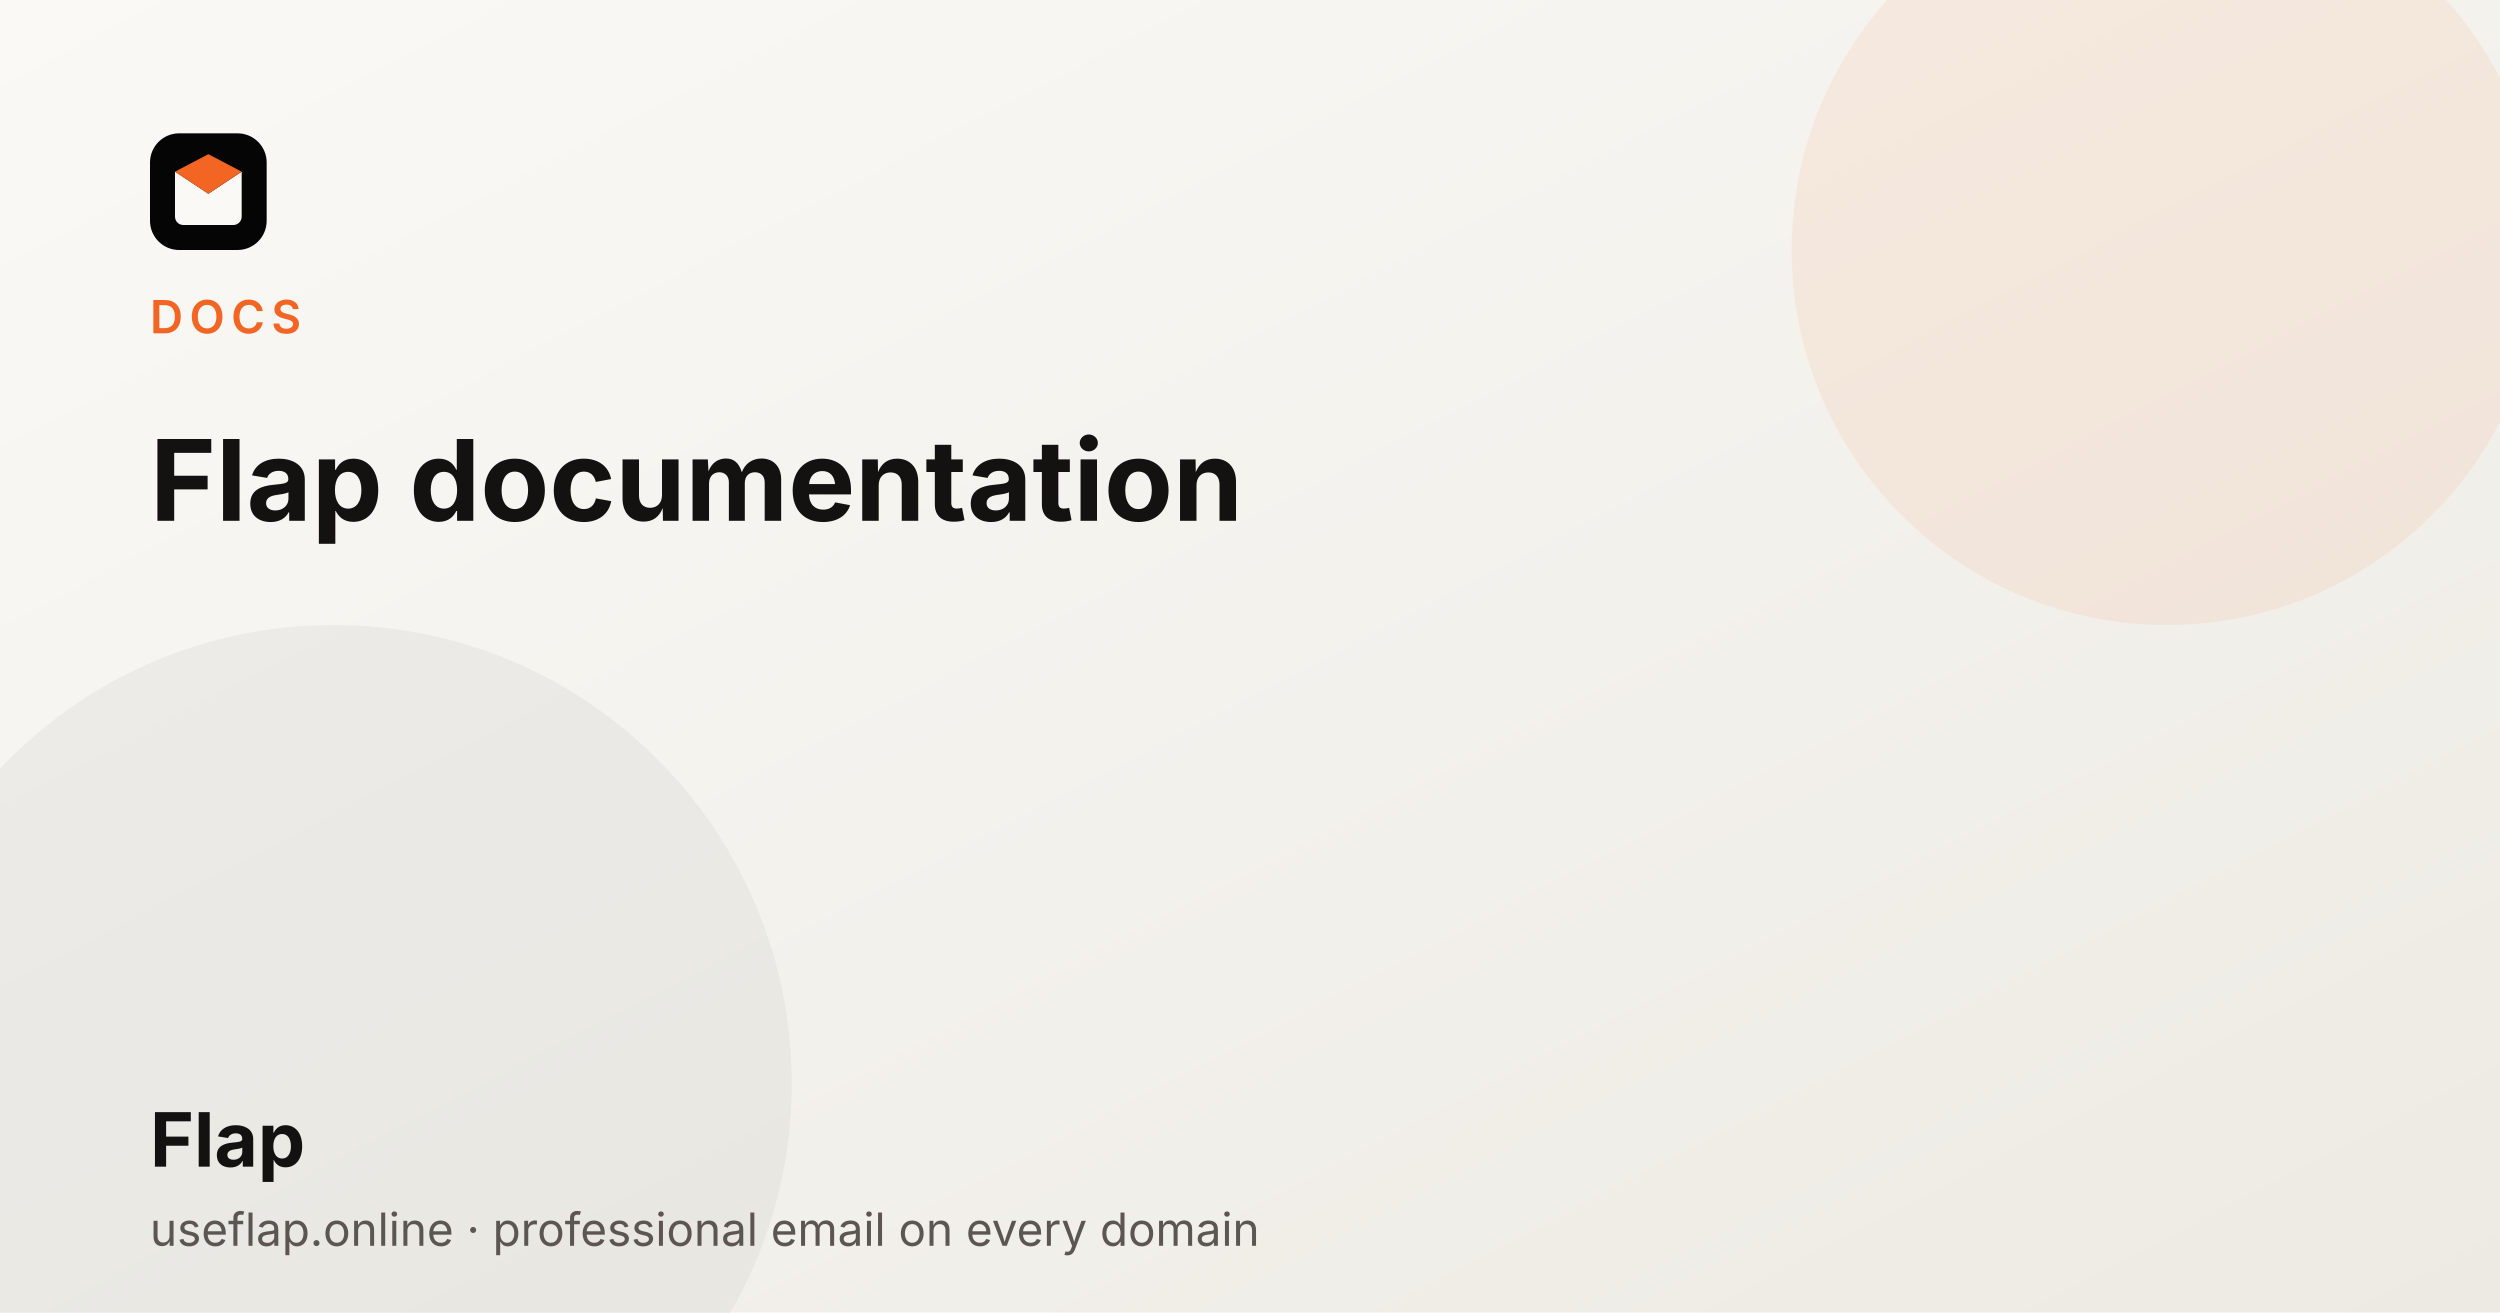
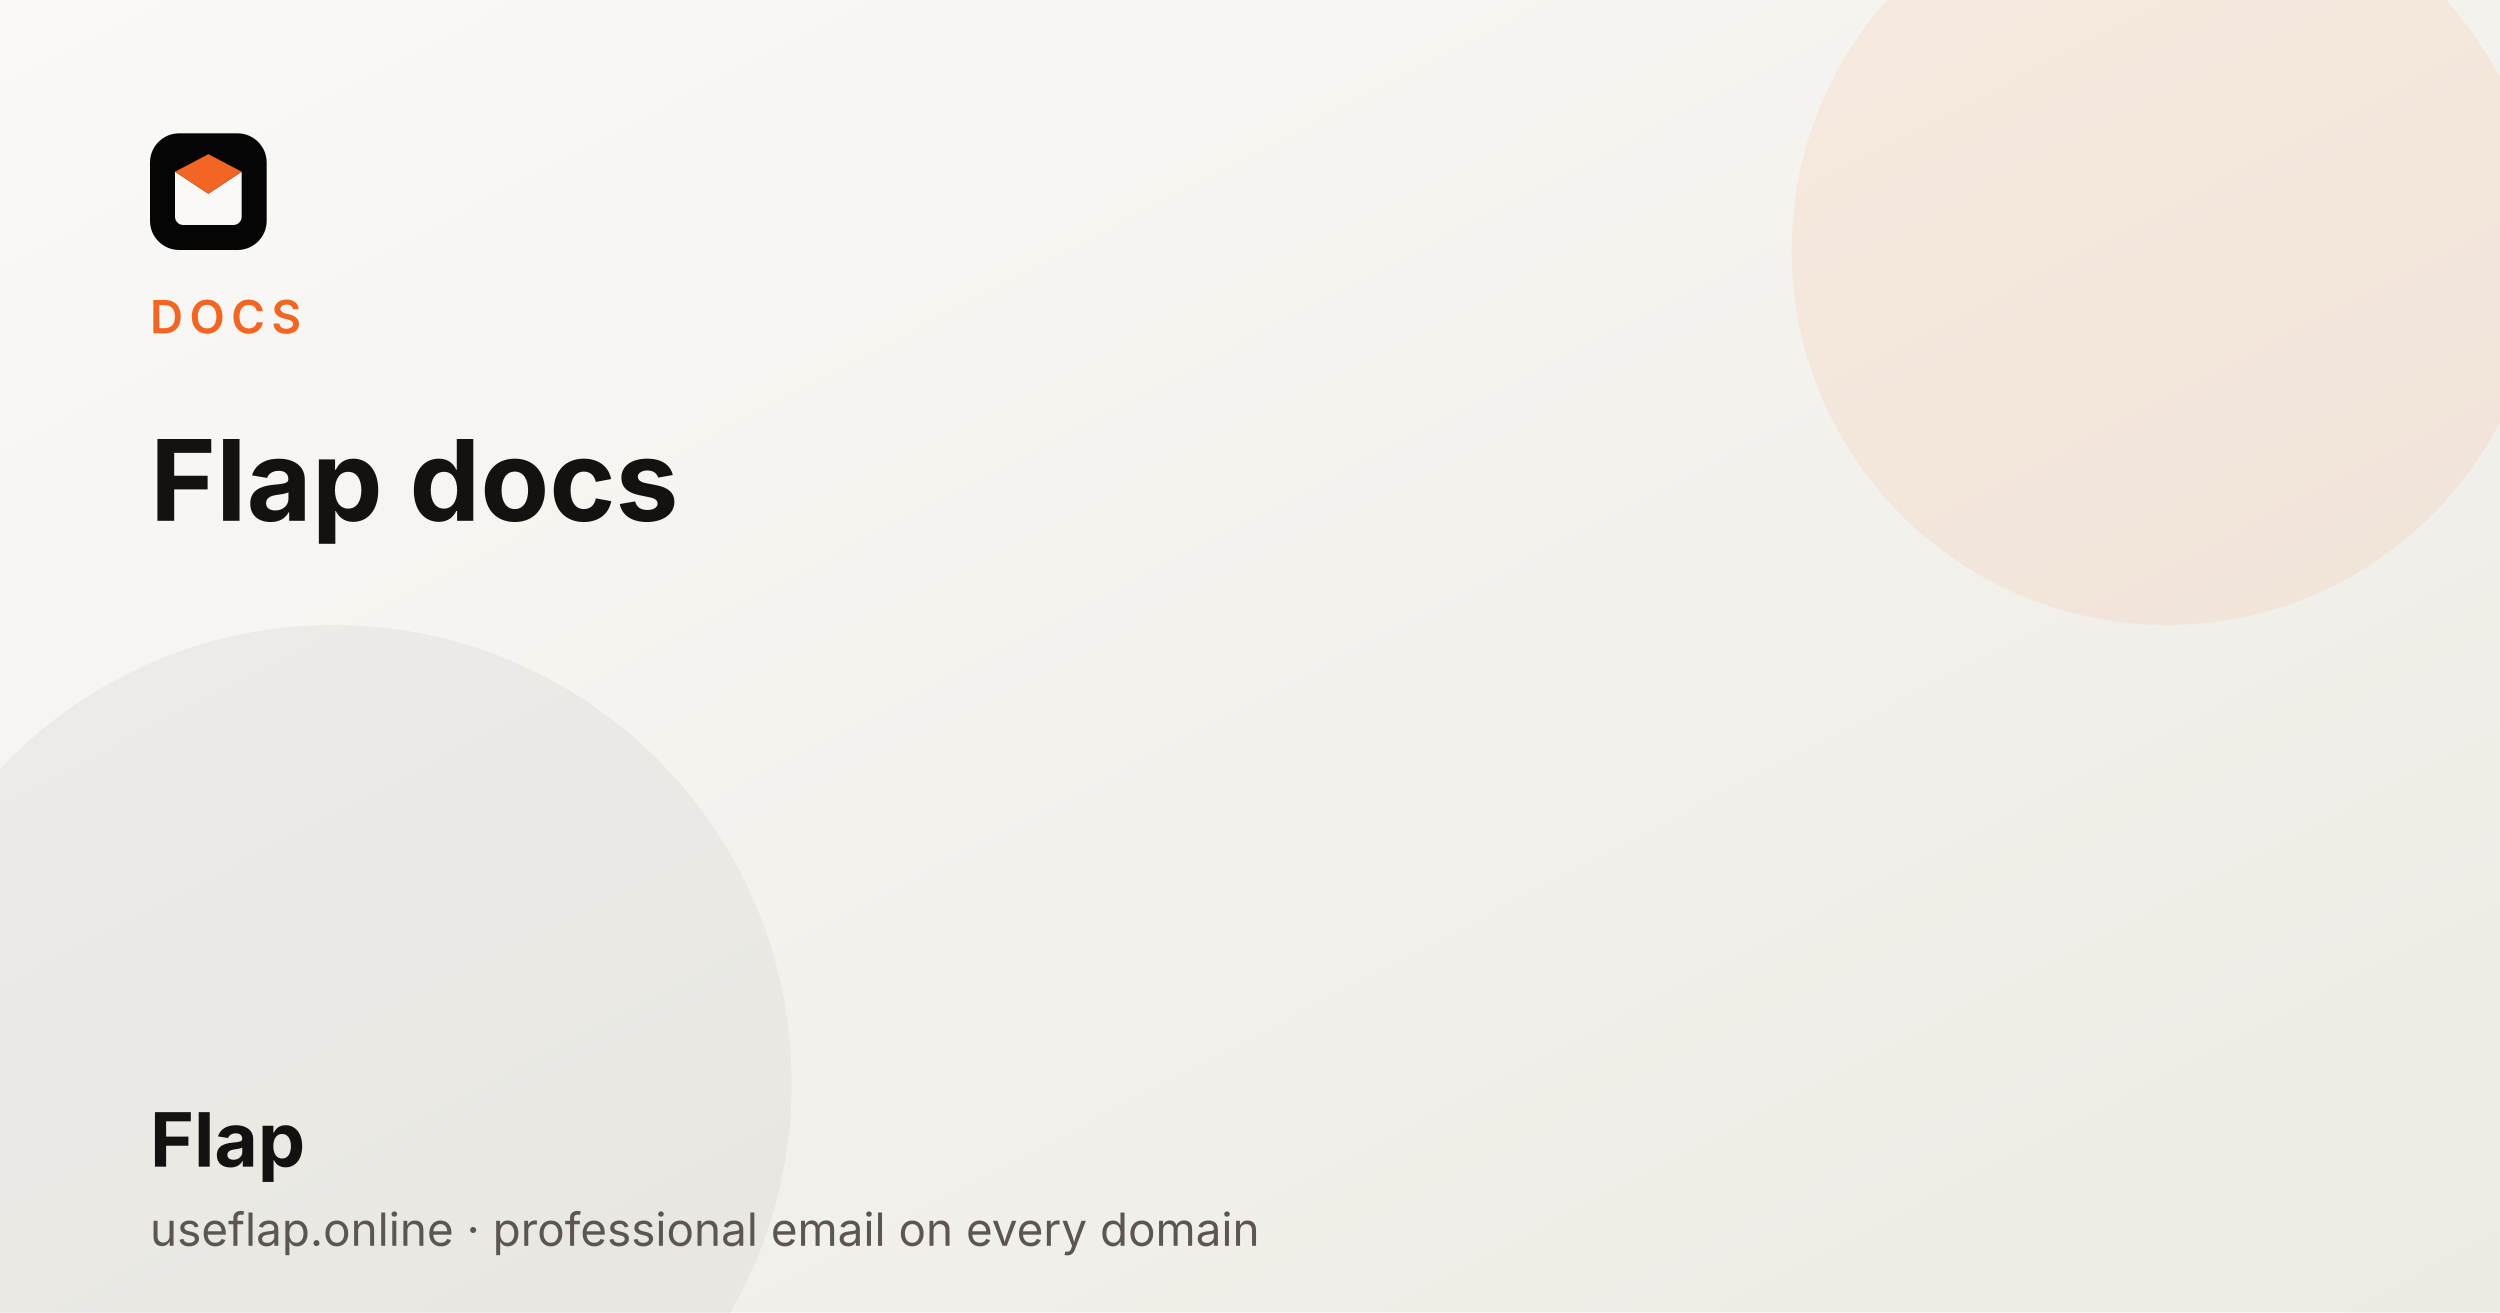
- <svg xmlns="http://www.w3.org/2000/svg" width="1200" height="630" viewBox="0 0 1200 630" role="img" aria-label="Flap documentation">
+ <svg xmlns="http://www.w3.org/2000/svg" width="1200" height="630" viewBox="0 0 1200 630" role="img" aria-label="Flap docs">
  <defs>
    <linearGradient id="bg" x1="0" y1="0" x2="1" y2="1">
      <stop offset="0%" stop-color="#FAF9F6" />
      <stop offset="55%" stop-color="#F3F1EC" />
      <stop offset="100%" stop-color="#EDEAE3" />
    </linearGradient>
  </defs>
  <rect width="1200" height="630" fill="url(#bg)" />
  <circle cx="1040" cy="120" r="180" fill="#F26522" fill-opacity="0.08" />
  <circle cx="160" cy="520" r="220" fill="#141211" fill-opacity="0.04" />
  <rect x="72" y="64" width="56" height="56" rx="14" fill="#050505" />
  <path d="M84 82.4L100 93l16-10.6V104a4 4 0 0 1-4 4H88a4 4 0 0 1-4-4V82.4z" fill="#FAF9F6" />
  <path d="M84 82.4L100 93l16-10.6L100 74 84 82.4z" fill="#F26522" />
  <text x="72" y="160" fill="#F26522" font-family="Inter, ui-sans-serif, system-ui, sans-serif" font-size="22" font-weight="600" letter-spacing="0.14em">DOCS</text>
  <text x="72" y="250" fill="#141211" font-family="Inter, ui-sans-serif, system-ui, sans-serif" font-size="54" font-weight="700">
-     <tspan x="72" dy="0">Flap documentation</tspan>
+     <tspan x="72" dy="0">Flap docs</tspan>
  </text>
  <text x="72" y="560" fill="#141211" font-family="Inter, ui-sans-serif, system-ui, sans-serif" font-size="36" font-weight="700">Flap</text>
  <text x="72" y="598" fill="#5c5652" font-family="Inter, ui-sans-serif, system-ui, sans-serif" font-size="22">useflap.online · professional email on every domain</text>
</svg>
